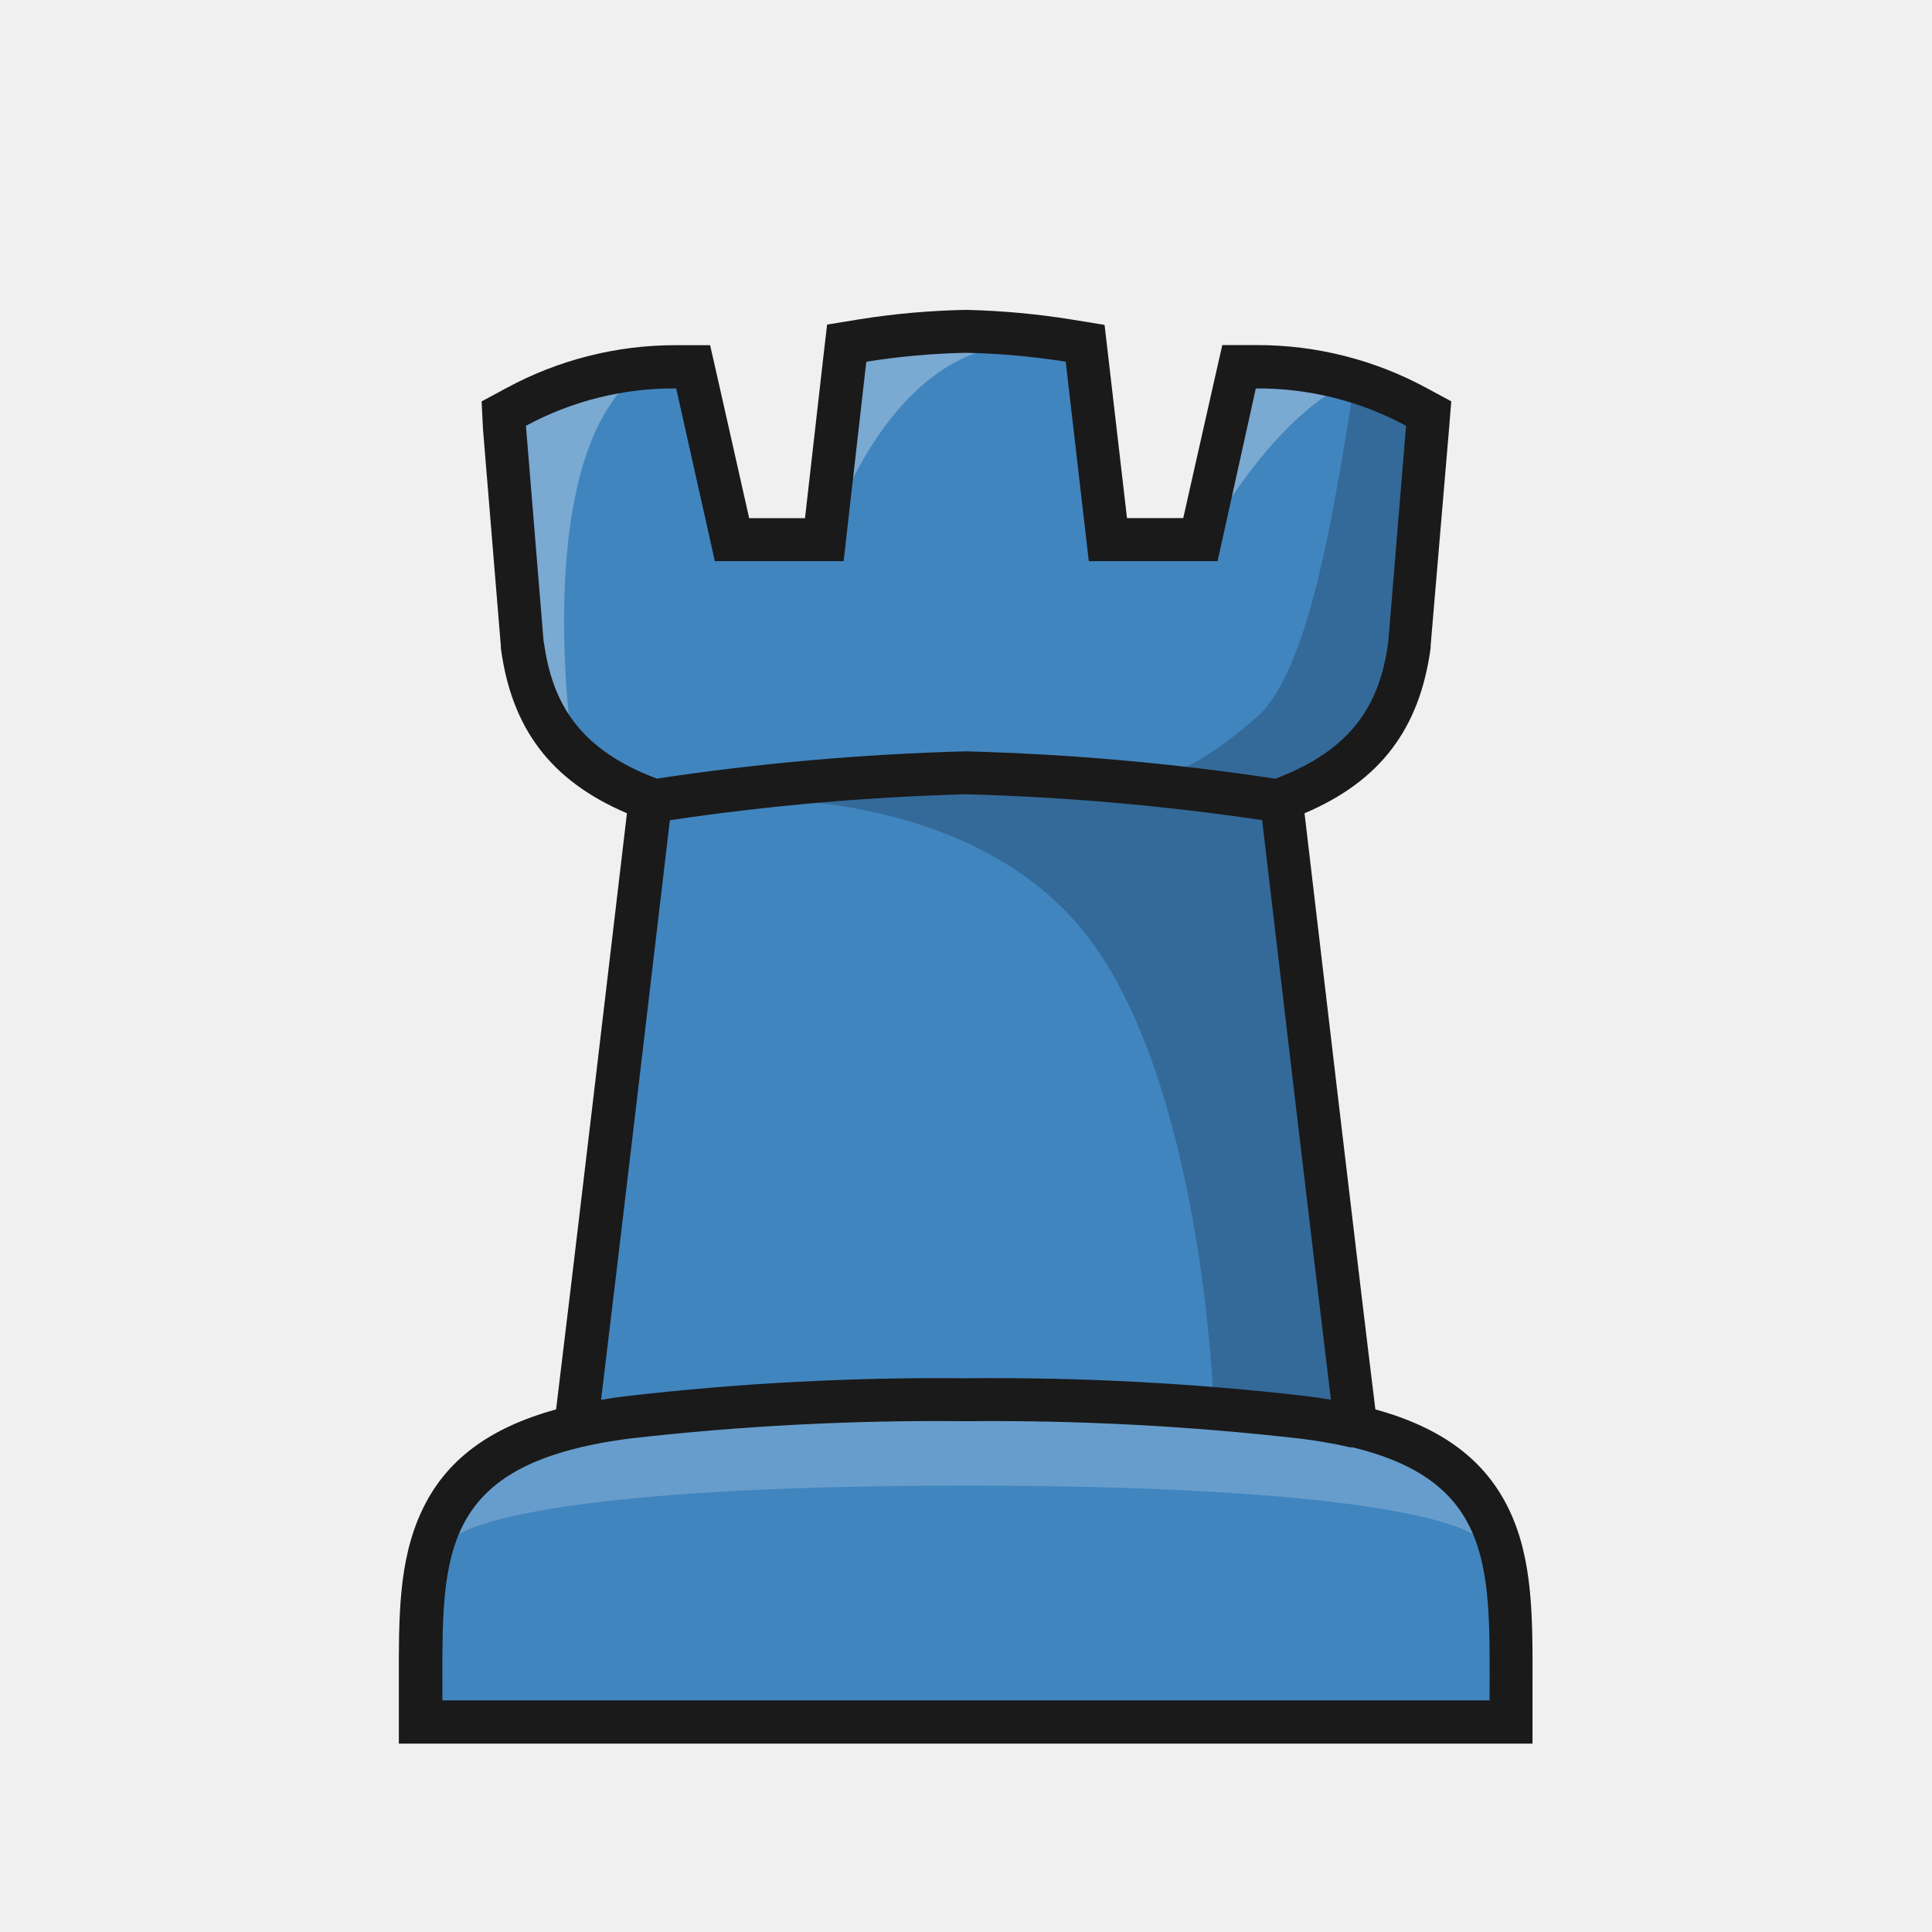
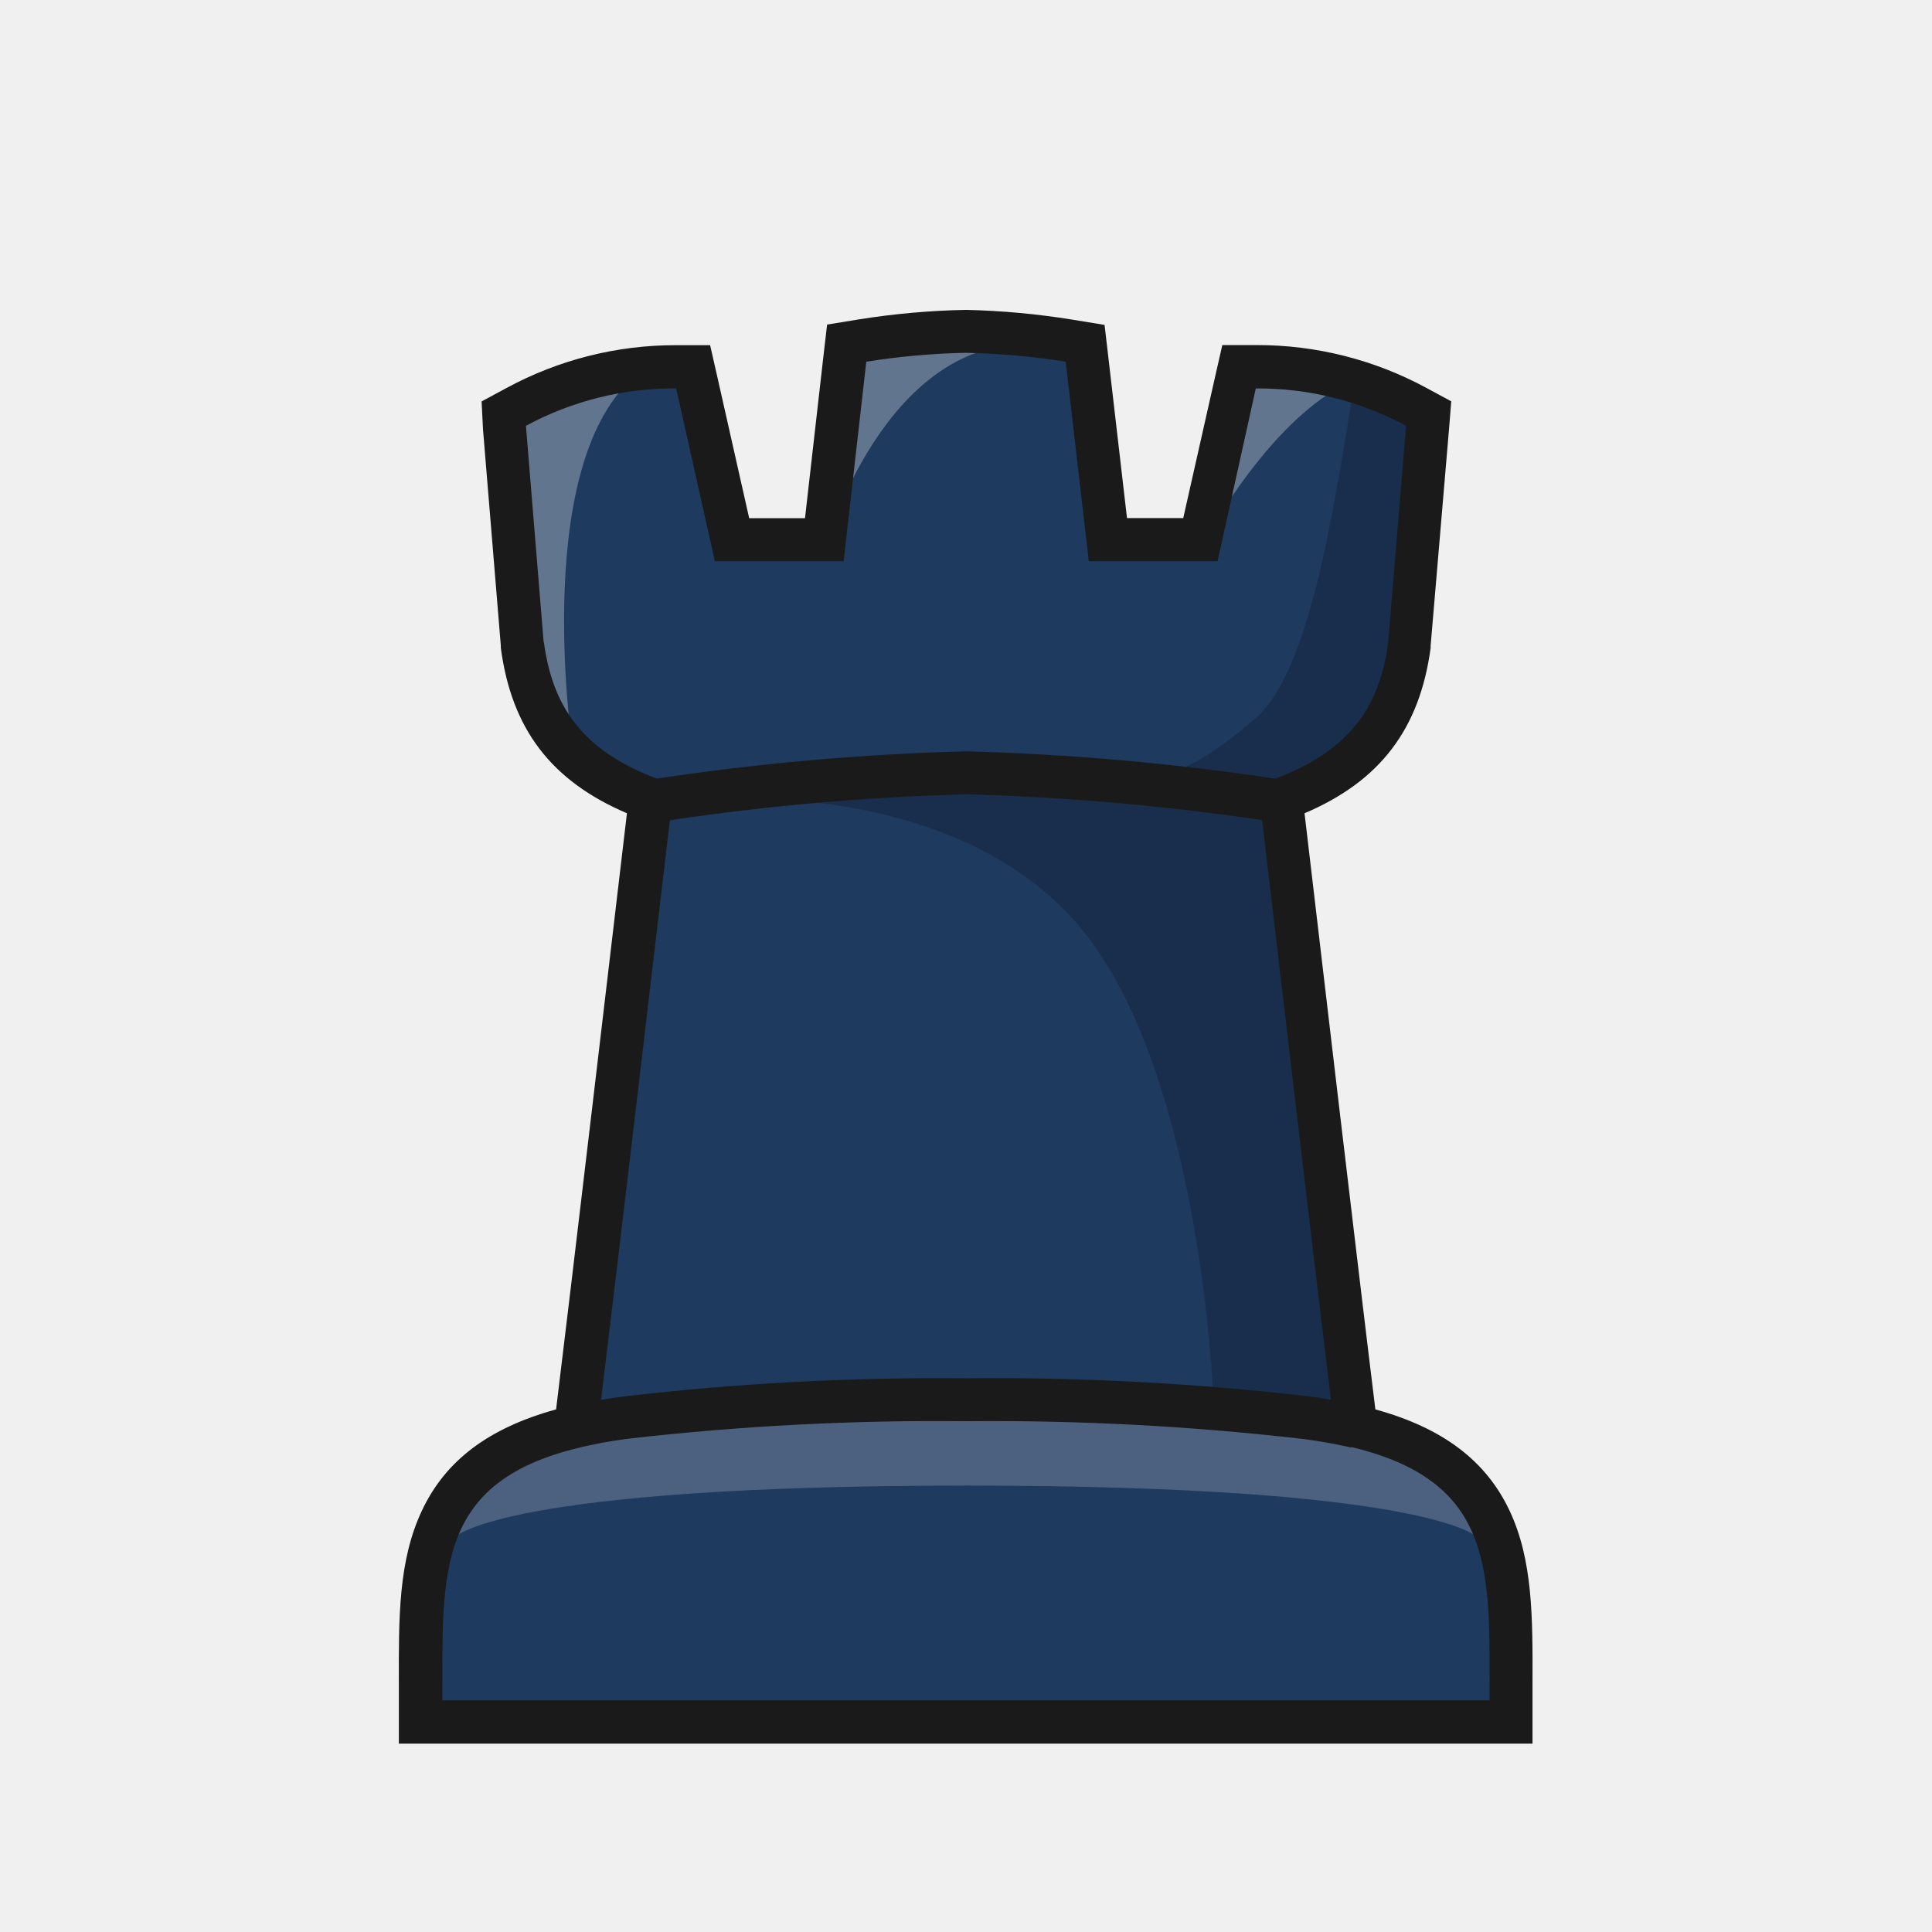
<svg xmlns="http://www.w3.org/2000/svg" version="1.1" id="Layer_1" x="0px" y="0px" viewBox="0 0 180 180" style="enable-background:new 0 0 180 180;" xml:space="preserve">
  <defs>
    <style>
- .clsR-1{fill:#4185BF;}.clsR-2,.clsR-3{fill:#fff;}.clsR-2,.clsR-4{opacity:0.2;}.clsR-3{opacity:0.3;}.clsR-5{fill:#1a1a1a;}.clsR-6{fill:none;}</style>
+ .clsR-1{fill:#1E3A5F;}.clsR-2,.clsR-3{fill:#fff;}.clsR-2,.clsR-4{opacity:0.2;}.clsR-3{opacity:0.3;}.clsR-5{fill:#1a1a1a;}.clsR-6{fill:none;}</style>
  </defs>
  <path class="clsR-1" d="M90,30.87a92.56,92.56,0,0,0-10.56.85l-1.45.2-.25,1.44L74.87,50.28H70L64.84,35.53l-.47-1.34H63a31.07,31.07,0,0,0-14.88,3.72l-1.15.62.1,1.31L48.68,60v.1c1,7.21,4.68,11.7,11.93,14.38-1,8.58-5.74,48.89-6.95,58.44-14.51,3.42-14.49,12.94-14.46,23.92v3.62H140.78v-3.62c0-11,.06-20.5-14.46-23.92-1.2-9.55-5.94-49.86-6.95-58.44,7.26-2.68,11-7.17,11.94-14.38V60L133,39.84l.11-1.31-1.15-.62A31.08,31.08,0,0,0,117,34.19h-1.41l-.47,1.34L110,50.28h-4.85l-2.87-16.92L102,31.92l-1.45-.2A92.56,92.56,0,0,0,90,30.87Z" />
  <path class="clsR-2" d="M90,138.41c43.07,0,47.54,4.75,47.54,4.75h.59c-1.93-10.18-24.49-11.3-24.49-11.3H66.53s-23.36.81-24.66,11.3h.59S46.93,138.41,90,138.41Z" />
  <path class="clsR-3" d="M60,34.43c-10.75,7.36-6.7,34.9-6.7,34.9-6.85-2.21-6.7-31.73-6.7-31.73S63.08,32.34,60,34.43Z" />
  <path class="clsR-3" d="M93.18,32.26c-12,2.19-16.62,19.64-16.62,19.64.8-13,3.52-20.54,3.52-20.54S96.59,31.63,93.18,32.26Z" />
  <path class="clsR-3" d="M125.15,35.88c-7.77,4.11-13.75,16-13.75,16-.44-4.24,5.47-19,5.47-19S128.05,34.35,125.15,35.88Z" />
  <path class="clsR-4" d="M123.87,72.17c10.62.24,8.73-32.78,8.73-32.78l-6.36-4c-1.76,10.55-4,26.9-9.16,31.43-4.71,4.15-7.59,5.12-8.31,5.3-1.37-.17-2.83-.33-4.43-.47-14.5-1.32-35.6,2.82-35.6,2.82s21.37-1.3,32.3,12.42,12,43.37,12,43.37c7.16,1.33,12.49,2.8,12.49,2.8l-6.73-57.46S122.46,72.14,123.87,72.17Z" />
  <path class="clsR-5" d="M140.65,140.76c-2.2-4.67-6.21-7.71-12.51-9.45-1.35-10.88-5.36-45-6.6-55.54,7.06-3,10.73-7.87,11.75-15.41v-.21L135,40l.21-2.61-2.3-1.24a33.05,33.05,0,0,0-15.84-4h-3.19l-.71,3.12-2.93,13H105l-1.74-15-.35-3-3-.49A72.25,72.25,0,0,0,90,28.87a72.06,72.06,0,0,0-9.94.88l-3,.49-.35,3L75,48.28h-5.2l-2.93-13-.71-3.12H63a33,33,0,0,0-15.83,4l-2.3,1.24L45,40l1.66,20.15v.21c1,7.54,4.68,12.39,11.75,15.41-1.24,10.54-5.26,44.66-6.6,55.54-6.31,1.74-10.32,4.78-12.51,9.45s-2.15,9.91-2.14,16.07v5.62H142.78v-5.62C142.8,150.68,142.81,145.36,140.65,140.76Zm-90-80.94L49,39.67A28.93,28.93,0,0,1,63,36.19L66.6,52.28h12L80.71,33.7A67.28,67.28,0,0,1,90,32.87a67.28,67.28,0,0,1,9.29.83l2.15,18.58h12L117,36.19A29,29,0,0,1,131,39.67l-1.66,20.15c-.77,5.74-3.29,10-10.52,12.73A234.34,234.34,0,0,0,90,70a234.67,234.67,0,0,0-28.8,2.54C54,69.84,51.45,65.56,50.67,59.82Zm11.74,16.6A231,231,0,0,1,90,74a230.47,230.47,0,0,1,27.59,2.41c1.21,10.31,4.93,41.88,6.41,54-.69-.12-1.4-.23-2.14-.32A254,254,0,0,0,90,128.41a254,254,0,0,0-31.86,1.69c-.75.09-1.45.2-2.14.32C57.48,118.3,61.2,86.73,62.41,76.42Zm76.37,82H41.22c0-11.85-.67-20.31,12.69-23.53l.34-.09,1-.21c1-.22,2.16-.4,3.37-.56A252.6,252.6,0,0,1,90,132.41a252.6,252.6,0,0,1,31.36,1.65c1.18.15,2.28.34,3.31.54l1.1.24.23,0C139.45,138.1,138.78,146.58,138.78,158.45Z" />
  <rect class="clsR-6" width="180" height="180" />
</svg>
